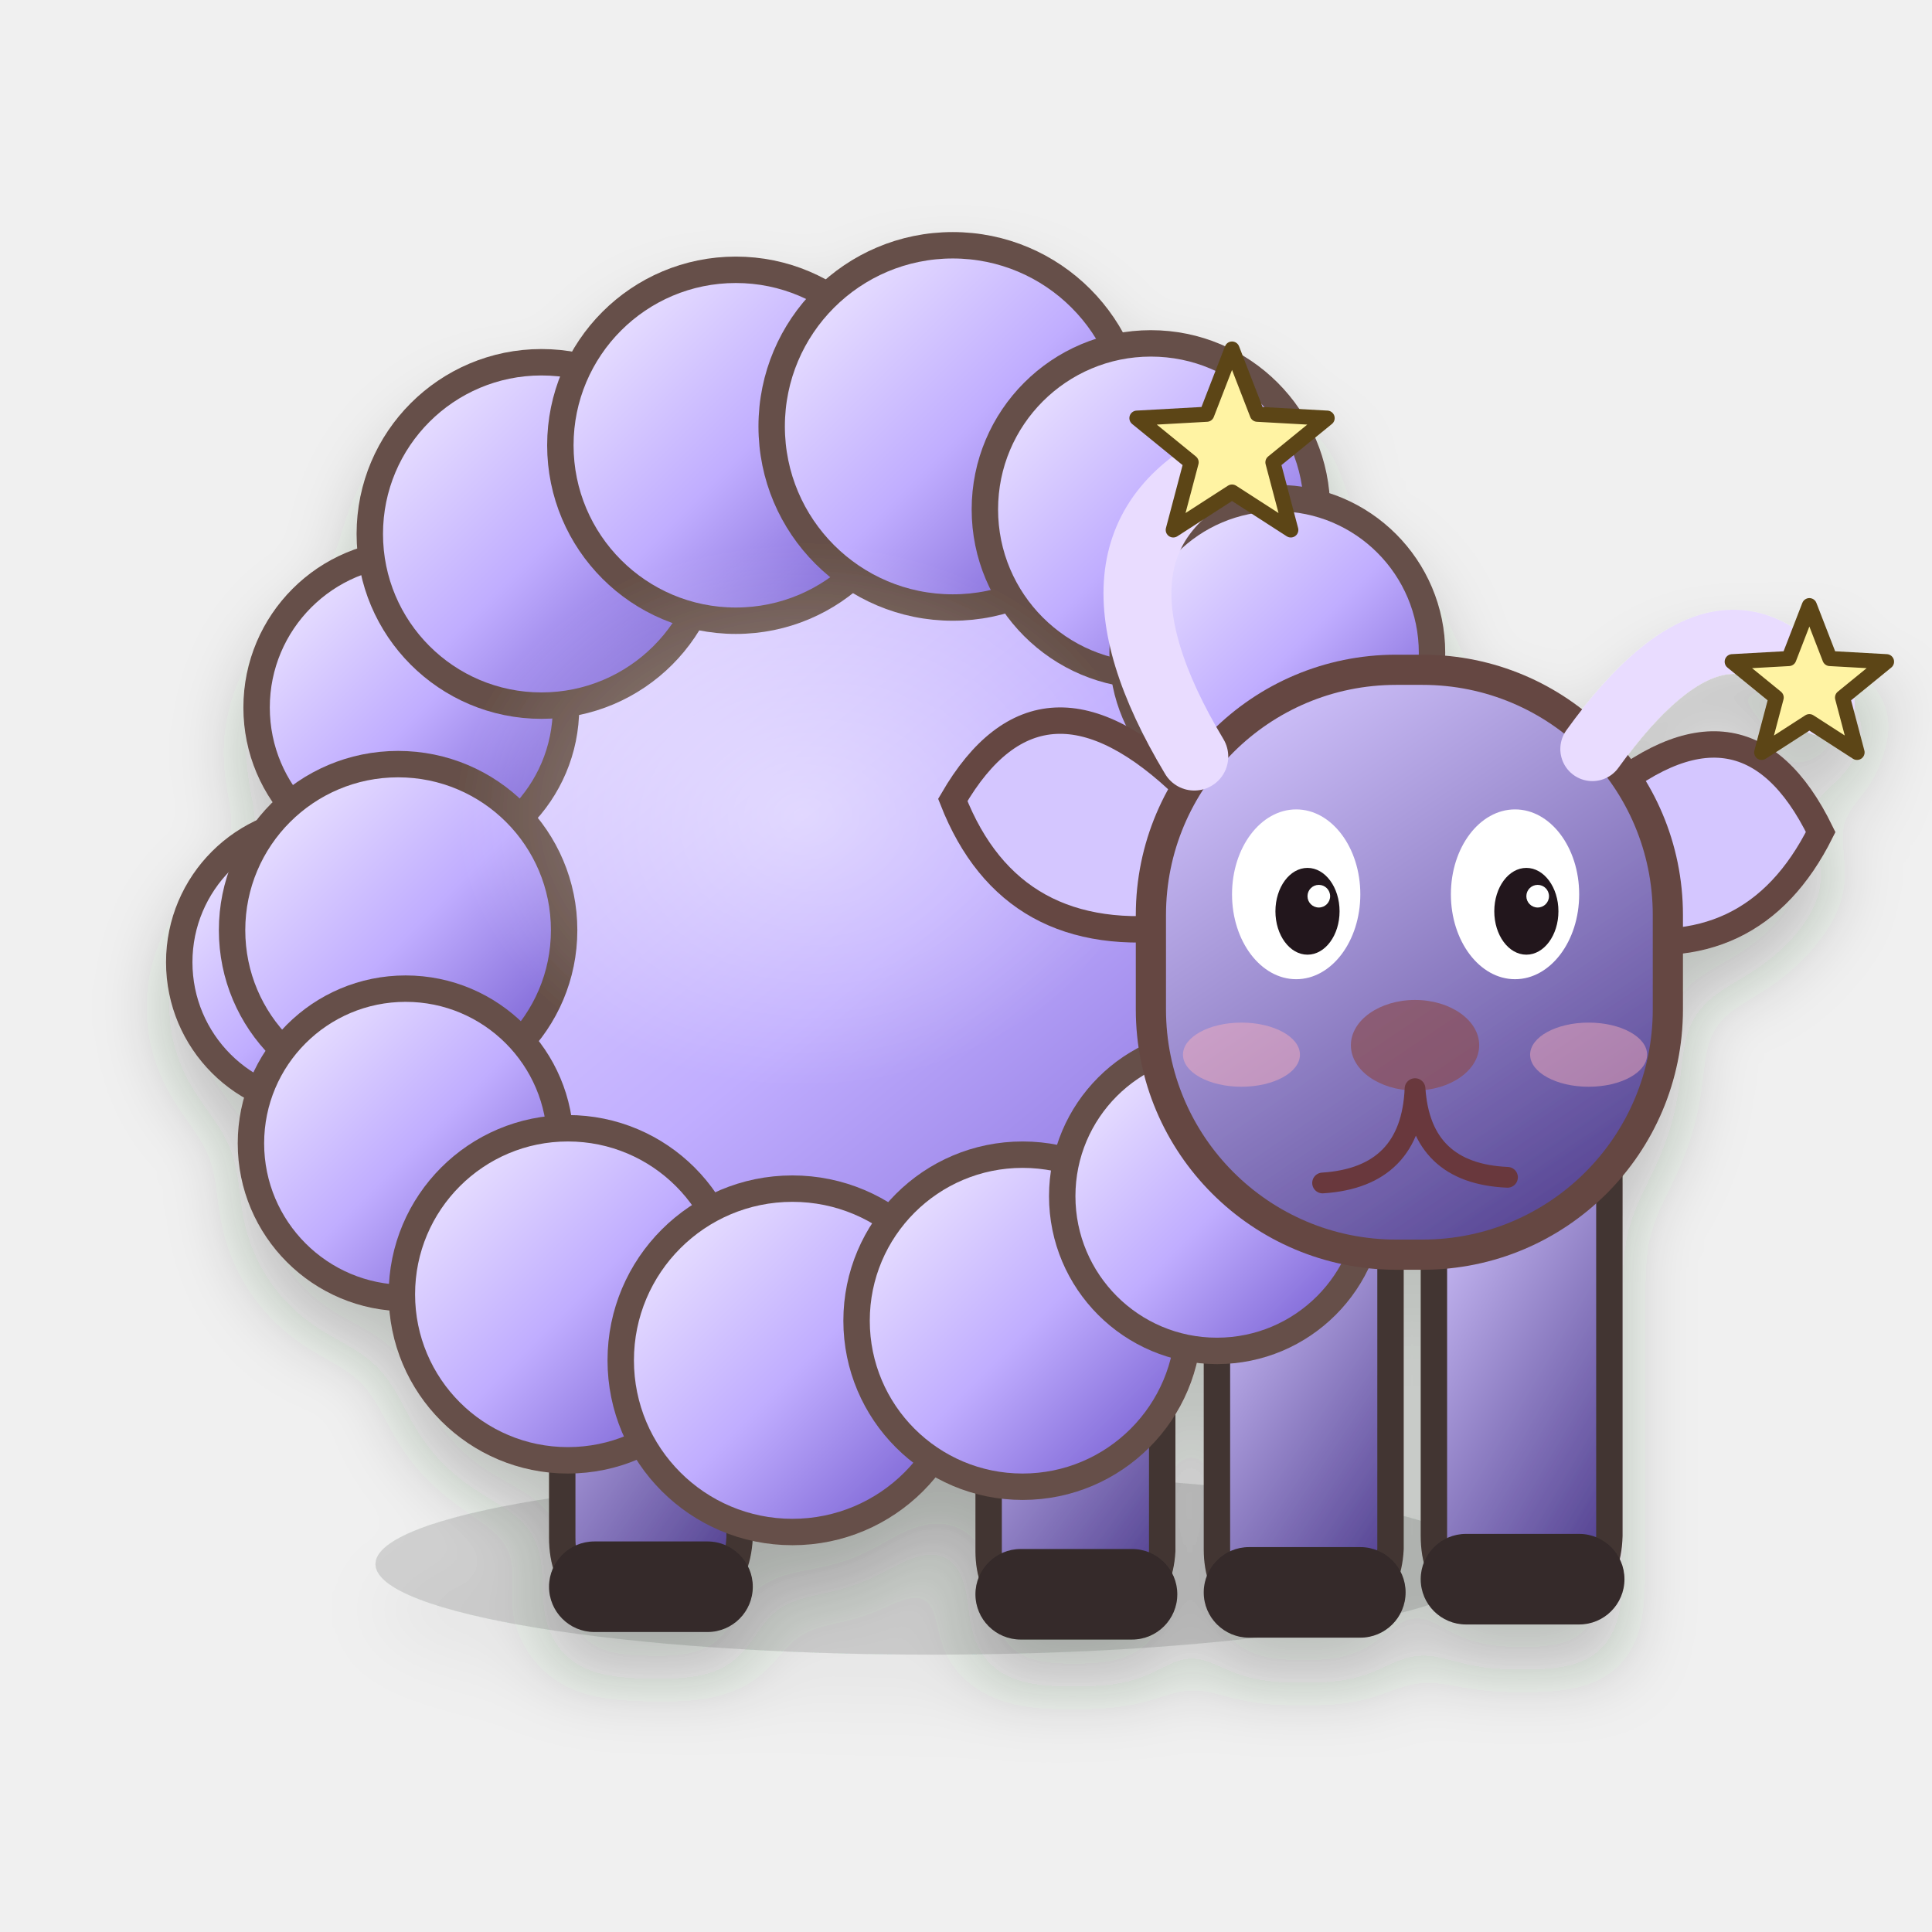
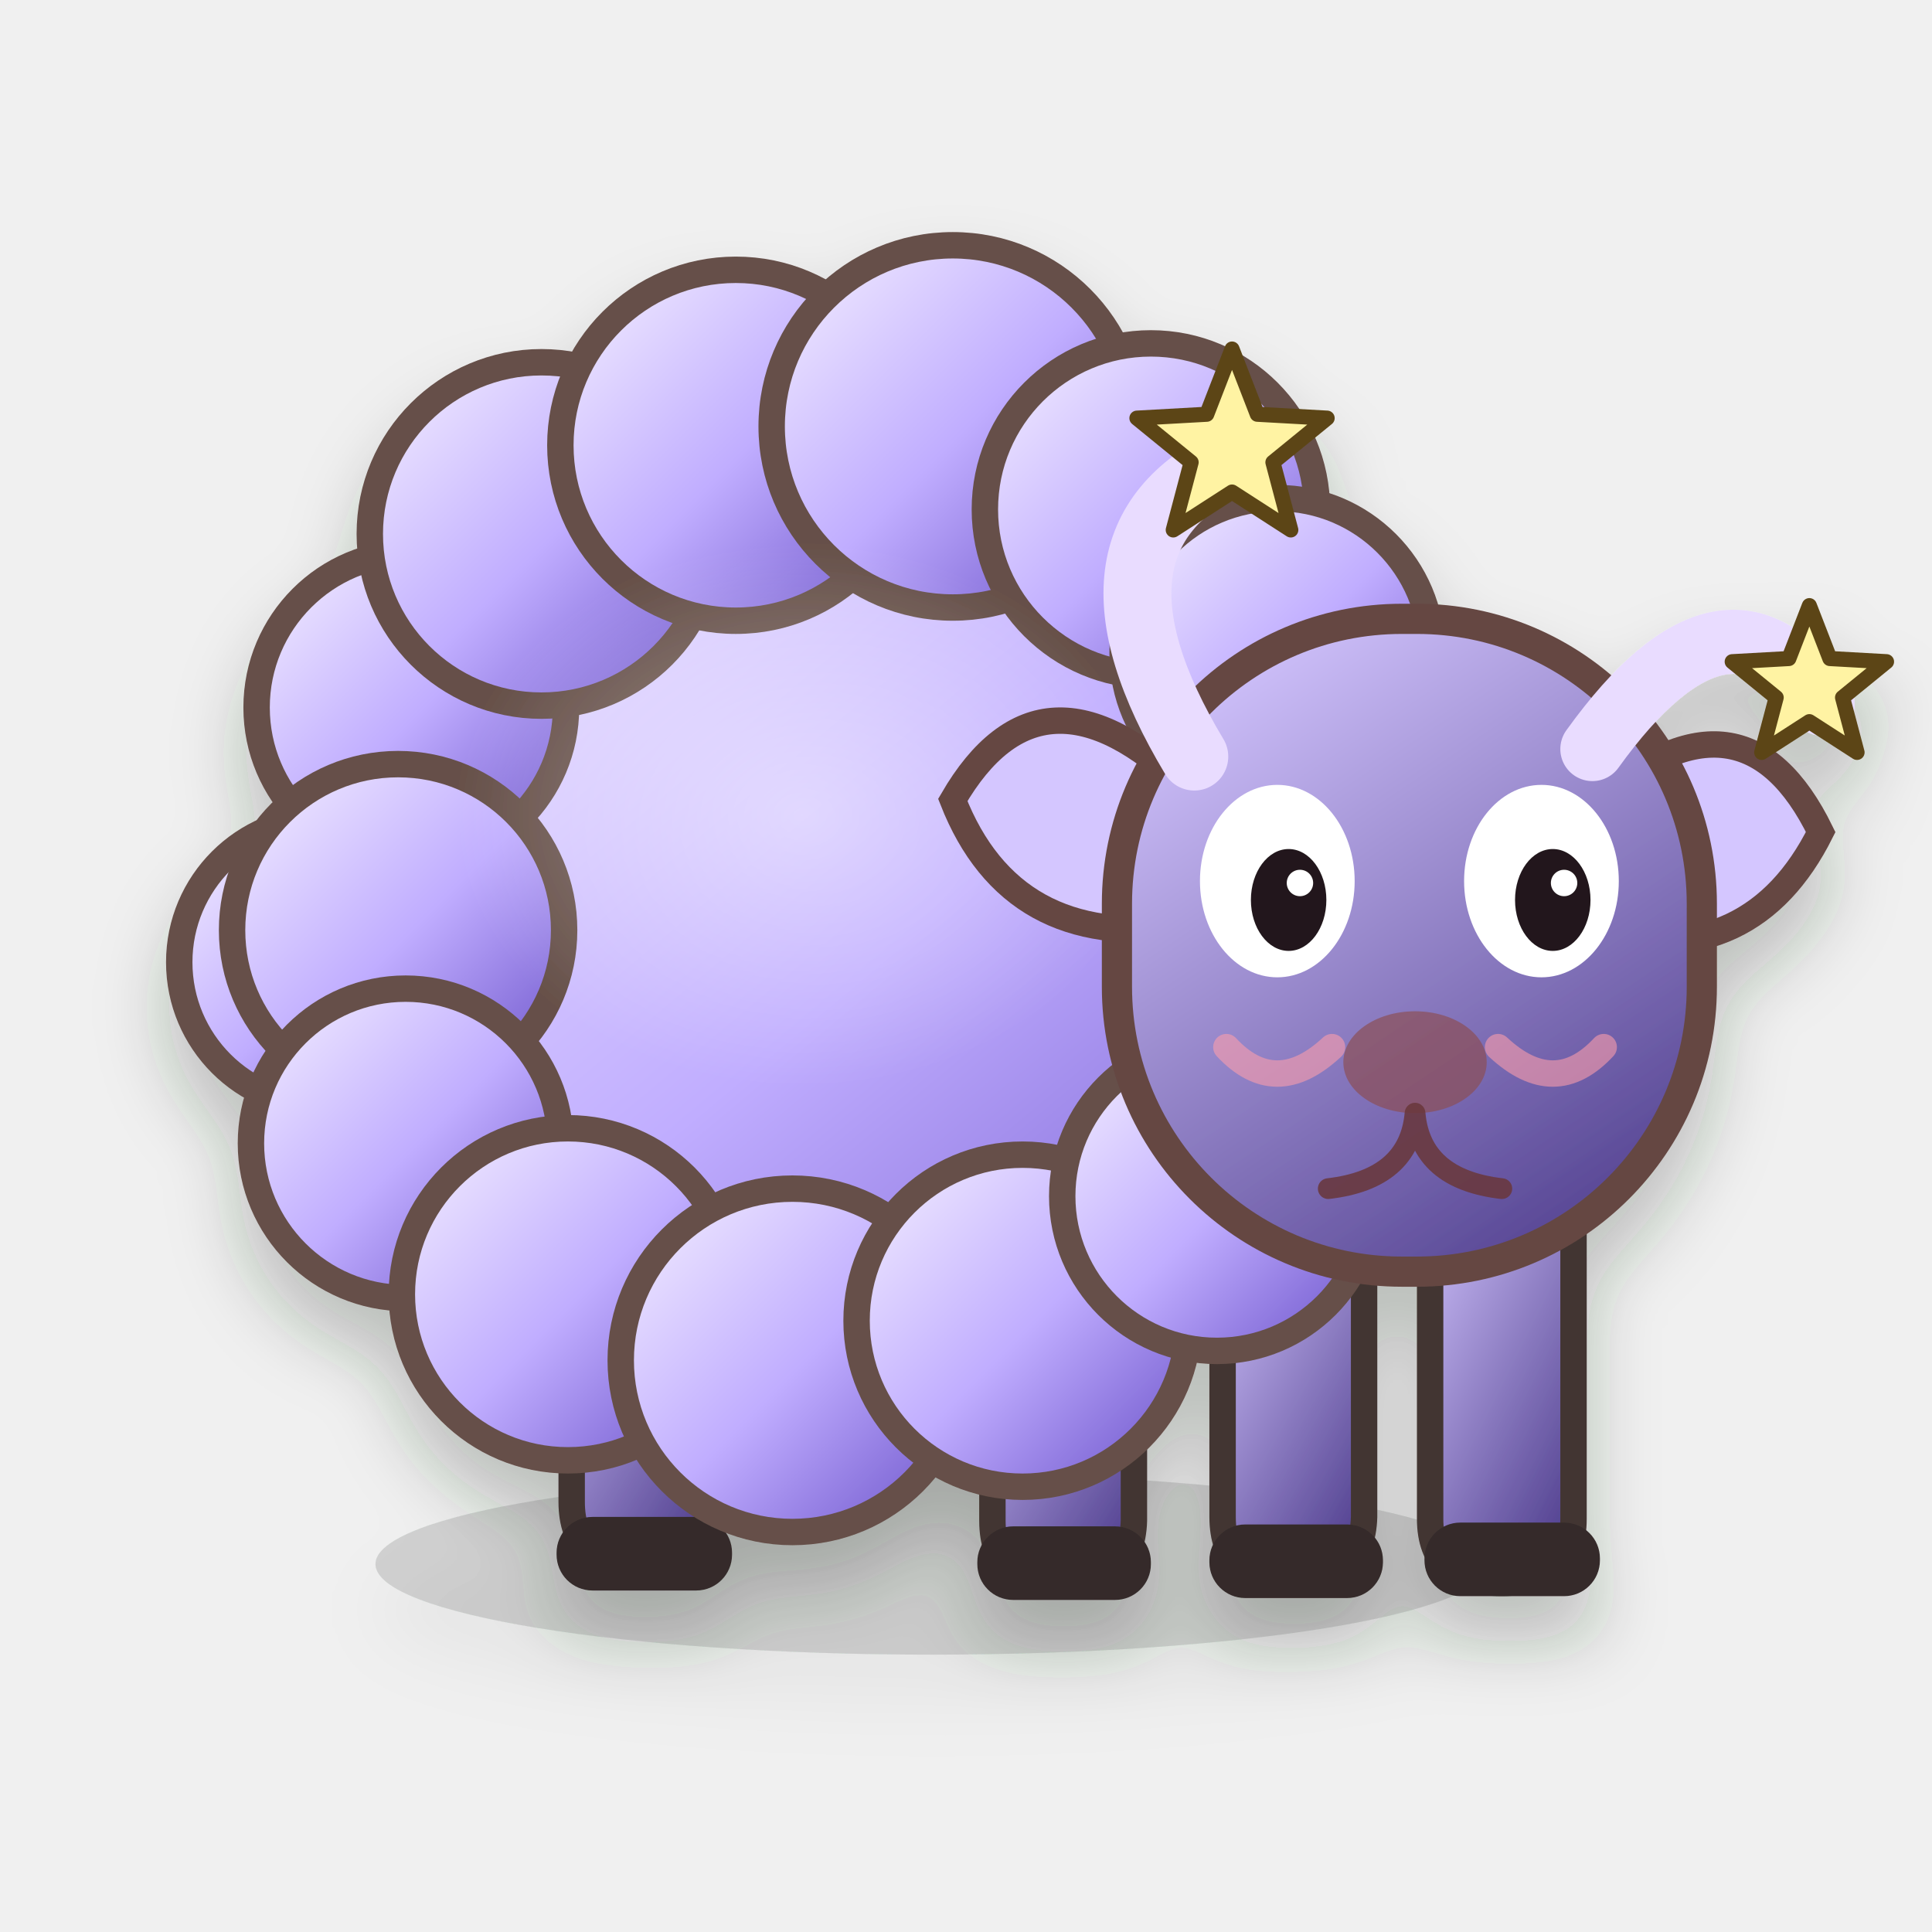
<svg xmlns="http://www.w3.org/2000/svg" width="1024" height="1024" viewBox="0 0 1024 1024" role="img" aria-labelledby="title-05">
  <defs>
    <linearGradient id="fur" x1="0" y1="0" x2="1" y2="1">
      <stop stop-color="#f6f1ff" />
      <stop offset=".52" stop-color="#c0adff" />
      <stop offset="1" stop-color="#684fc7" />
    </linearGradient>
    <linearGradient id="face" x1=".2" y1="0" x2=".8" y2="1">
      <stop stop-color="#d4c6ff" />
      <stop offset="1" stop-color="#51408f" />
    </linearGradient>
    <linearGradient id="accent" x1="0" y1="0" x2="1" y2="1">
      <stop stop-color="#ffe778" />
      <stop offset="1" stop-color="#8d71e8" />
    </linearGradient>
    <linearGradient id="accent2" x1="0" y1="0" x2="0" y2="1">
      <stop stop-color="#8d71e8" />
      <stop offset="1" stop-color="#ffe778" />
    </linearGradient>
    <linearGradient id="rainbow">
      <stop stop-color="#ff6767" />
      <stop offset=".26" stop-color="#ffdc58" />
      <stop offset=".52" stop-color="#4dcf7b" />
      <stop offset=".76" stop-color="#5ba8ff" />
      <stop offset="1" stop-color="#cf76f4" />
    </linearGradient>
    <linearGradient id="aurora">
      <stop stop-color="#71f5e4" />
      <stop offset=".5" stop-color="#71bfff" />
      <stop offset="1" stop-color="#c181ff" />
    </linearGradient>
    <linearGradient id="galaxy">
      <stop stop-color="#151d4b" />
      <stop offset=".52" stop-color="#5441a8" />
      <stop offset="1" stop-color="#df65bc" />
    </linearGradient>
    <linearGradient id="ice" x1="0" y1="0" x2="1" y2="1">
      <stop stop-color="#fff" />
      <stop offset=".35" stop-color="#bcecff" />
      <stop offset=".7" stop-color="#8dbef7" />
      <stop offset="1" stop-color="#d7f8ff" />
    </linearGradient>
    <linearGradient id="nzstripe">
      <stop stop-color="#101820" />
      <stop offset=".45" stop-color="#101820" />
      <stop offset=".46" stop-color="#f6d35d" />
      <stop offset=".66" stop-color="#f6d35d" />
      <stop offset=".67" stop-color="#4eaa70" />
    </linearGradient>
    <radialGradient id="shine">
      <stop stop-color="#fff" stop-opacity=".75" />
      <stop offset="1" stop-color="#fff" stop-opacity="0" />
    </radialGradient>
    <filter id="shadow" x="-25%" y="-25%" width="150%" height="165%">
      <feDropShadow dx="0" dy="24" stdDeviation="18" flood-color="#243127" flood-opacity=".25" />
    </filter>
+     <style>
+       .sheep-body { transform-box: fill-box; transform-origin: 50% 100%; }
+       .sheep-body { animation: bodyFloat 1.15s ease-in-out infinite; }
+       .sheep-ear-left, .sheep-ear-right { transform-box: fill-box; transform-origin: 50% 100%; }
+       .sheep-ear-left { animation: earLeft 2.8s ease-in-out infinite; }
+       .sheep-ear-right { animation: earRight 3.1s ease-in-out infinite; }
+       .leg-front-a, .leg-back-a { transform-box: fill-box; transform-origin: 50% 8%; animation: legFront .58s ease-in-out infinite; }
+       .leg-front-b, .leg-back-b { transform-box: fill-box; transform-origin: 50% 8%; animation: legBack .58s ease-in-out infinite; animation-delay: 0.00s; }
+       .blink-line, .surprised-mouth { animation-delay: 0.68s; }
+       @keyframes bodyFloat { 0%, 100% { transform: translateY(0); } 45% { transform: translateY(-4px); } 70% { transform: translateY(1px); } }
+       @keyframes earLeft { 0%, 100% { transform: rotate(-7deg); } 48% { transform: rotate(3deg); } 56% { transform: rotate(-1deg); } }
+       @keyframes earRight { 0%, 100% { transform: rotate(8deg); } 52% { transform: rotate(-4deg); } 60% { transform: rotate(1deg); } }
+       @keyframes legFront { 0%, 100% { transform: rotate(7deg) translateY(0); } 45% { transform: rotate(-9deg) translateY(-4px); } 70% { transform: rotate(2deg) translateY(1px); } }
+       @keyframes legBack { 0%, 100% { transform: rotate(-8deg) translateY(0); } 45% { transform: rotate(9deg) translateY(-4px); } 70% { transform: rotate(-2deg) translateY(1px); } }
+     </style>
  </defs>
  <g filter="url(#shadow)">
    <ellipse cx="494" cy="829" rx="295" ry="48" fill="#243127" opacity=".16" />
    <g stroke="#433632" stroke-width="14" stroke-linejoin="round">
-       <path d="M298 630v185q0 39 46 39t48-39V640" fill="url(#face)" />
-       <path d="M524 653v169q0 37 45 37t47-37V649" fill="url(#face)" />
-       <path d="M645 638v183q0 38 45 38t47-38V629" fill="url(#face)" />
-       <path d="M760 607v207q0 39 46 39t47-39V591" fill="url(#face)" />
+       <g class="leg-front-a">
+         <path d="M303 620v176q0 34 37 34t38-34V626" fill="url(#face)" />
+       </g>
+       <g class="leg-back-a">
+         <path d="M526 638v168q0 34 37 34t38-34V638" fill="url(#face)" />
+       </g>
+       <g class="leg-front-b">
+         <path d="M648 625v179q0 34 37 34t38-34V617" fill="url(#face)" />
+       </g>
+       <g class="leg-back-b">
+         <path d="M758 600v205q0 34 38 34t38-34V586" fill="url(#face)" />
+       </g>
    </g>
    <g fill="#342b2b">
-       <rect x="291" y="817" width="108" height="48" rx="24" />
-       <rect x="517" y="821" width="107" height="48" rx="24" />
-       <rect x="638" y="820" width="107" height="48" rx="24" />
-       <rect x="753" y="813" width="108" height="48" rx="24" />
+       <rect x="295" y="804" width="93" height="39" rx="19" />
+       <rect x="518" y="809" width="92" height="39" rx="19" />
+       <rect x="641" y="808" width="92" height="39" rx="19" />
+       <rect x="755" y="807" width="93" height="39" rx="19" />
    </g>
-     <circle cx="171" cy="510" r="76" fill="url(#fur)" stroke="#665049" stroke-width="14" />
-     <ellipse cx="448" cy="505" rx="290" ry="244" fill="url(#fur)" stroke="#665049" stroke-width="16" />
-     <g fill="url(#fur)" stroke="#665049" stroke-width="14">
-       <circle cx="218" cy="375" r="82" />
-       <circle cx="287" cy="283" r="91" />
-       <circle cx="390" cy="236" r="93" />
-       <circle cx="505" cy="226" r="96" />
-       <circle cx="610" cy="270" r="88" />
-       <circle cx="677" cy="346" r="82" />
-       <circle cx="211" cy="493" r="88" />
-       <circle cx="215" cy="606" r="82" />
-       <circle cx="301" cy="686" r="88" />
-       <circle cx="420" cy="721" r="91" />
-       <circle cx="542" cy="700" r="88" />
-       <circle cx="645" cy="634" r="82" />
+     <g class="sheep-body">
+       <circle cx="171" cy="510" r="76" fill="url(#fur)" stroke="#665049" stroke-width="14" />
+       <ellipse cx="448" cy="505" rx="290" ry="244" fill="url(#fur)" stroke="#665049" stroke-width="16" />
+       <g fill="url(#fur)" stroke="#665049" stroke-width="14">
+         <circle cx="218" cy="375" r="82" />
+         <circle cx="287" cy="283" r="91" />
+         <circle cx="390" cy="236" r="93" />
+         <circle cx="505" cy="226" r="96" />
+         <circle cx="610" cy="270" r="88" />
+         <circle cx="677" cy="346" r="82" />
+         <circle cx="211" cy="493" r="88" />
+         <circle cx="215" cy="606" r="82" />
+         <circle cx="301" cy="686" r="88" />
+         <circle cx="420" cy="721" r="91" />
+         <circle cx="542" cy="700" r="88" />
+         <circle cx="645" cy="634" r="82" />
+       </g>
+       <ellipse cx="425" cy="432" rx="183" ry="145" fill="url(#shine)" opacity=".55" />
+       <path class="sheep-ear-left" d="M629 418q-77-75-124 6 31 79 121 67z" fill="#d4c6ff" stroke="#654743" stroke-width="14" />
+       <path class="sheep-ear-right" d="M846 425q78-68 119 16-36 72-116 55z" fill="#d4c6ff" stroke="#654743" stroke-width="14" />
+       <rect x="592" y="328" width="310" height="346" rx="151" fill="url(#face)" stroke="#654743" stroke-width="16" />
+       <ellipse cx="677" cy="467" rx="41" ry="51" fill="#fff" />
+       <ellipse cx="817" cy="467" rx="41" ry="51" fill="#fff" />
+       <ellipse cx="683" cy="477" rx="20" ry="27" fill="#21191b">
+         <animate attributeName="cx" values="683;690;683;677;683" dur="3.7s" repeatCount="indefinite" />
+       </ellipse>
+       <ellipse cx="823" cy="477" rx="20" ry="27" fill="#21191b">
+         <animate attributeName="cx" values="823;830;823;817;823" dur="3.7s" repeatCount="indefinite" />
+       </ellipse>
+       <circle cx="689" cy="468" r="7" fill="#fff" />
+       <circle cx="829" cy="468" r="7" fill="#fff" />
+       <path class="blink-line" d="M641 477q36 24 72 0M781 477q36 24 72 0" fill="none" stroke="#51408f" stroke-width="14" stroke-linecap="round" opacity="0">
+         <animate attributeName="opacity" values="0;0;1;1;0;0" keyTimes="0;.39;.43;.48;.53;1" dur="4.9s" repeatCount="indefinite" />
+       </path>
+       <ellipse cx="750" cy="563" rx="38" ry="27" fill="#8b4f56" opacity=".7" />
+       <path d="M750 590q-3 35-46 40m46-40q3 35 46 40" fill="none" stroke="#69383d" stroke-width="11" stroke-linecap="round" opacity=".88">
+         <animate attributeName="opacity" values=".88;.88;0;0;.88;.88" keyTimes="0;.39;.43;.48;.53;1" dur="5.9s" repeatCount="indefinite" />
+       </path>
+       <ellipse class="surprised-mouth" cx="750" cy="604" rx="25" ry="32" fill="#69383d" opacity="0">
+         <animate attributeName="opacity" values="0;0;1;1;0;0" keyTimes="0;.39;.43;.48;.53;1" dur="5.9s" repeatCount="indefinite" />
+       </ellipse>
+       <path d="M706 555q-30 28-56 0M794 555q30 28 56 0" fill="none" stroke="#ff9eaa" stroke-width="14" stroke-linecap="round" opacity=".58" />
+       <path d="M633 401q-69-115 20-157" fill="none" stroke="#e9dcff" stroke-width="36" stroke-linecap="round" />
+       <path d="M844 397q72-100 122-24" fill="none" stroke="#e9dcff" stroke-width="34" stroke-linecap="round" />
+       <polygon points="653,185 666.396,219.563 703.406,221.622 674.675,245.042 684.153,280.878 653,260.79 621.847,280.878 631.325,245.042 602.594,221.622 639.604,219.563" fill="#fff3a3" stroke="#5b4518" stroke-width="8" stroke-linejoin="round" />
+       <polygon points="959,321 969.868,349.041 999.895,350.712 976.585,369.714 984.275,398.788 959,382.49 933.725,398.788 941.415,369.714 918.105,350.712 948.132,349.041" fill="#fff3a3" stroke="#5b4518" stroke-width="8" stroke-linejoin="round" />
    </g>
-     <ellipse cx="425" cy="432" rx="183" ry="145" fill="url(#shine)" opacity=".55" />
-     <path d="M629 418q-77-75-124 6 31 79 121 67z" fill="#d4c6ff" stroke="#654743" stroke-width="14" />
-     <path d="M846 425q78-68 119 16-36 72-116 55z" fill="#d4c6ff" stroke="#654743" stroke-width="14" />
-     <rect x="610" y="355" width="274" height="310" rx="130" fill="url(#face)" stroke="#654743" stroke-width="16" />
-     <ellipse cx="687" cy="474" rx="34" ry="45" fill="#fff" />
-     <ellipse cx="803" cy="474" rx="34" ry="45" fill="#fff" />
-     <ellipse cx="693" cy="483" rx="17" ry="23" fill="#21191b" />
-     <ellipse cx="809" cy="483" rx="17" ry="23" fill="#21191b" />
-     <circle cx="699" cy="475" r="6" fill="#fff" />
-     <circle cx="815" cy="475" r="6" fill="#fff" />
-     <ellipse cx="750" cy="554" rx="34" ry="24" fill="#8b4f56" opacity=".72" />
-     <path d="M750 577q-2 47-49 50m49-50q3 45 49 47" fill="none" stroke="#69383d" stroke-width="11" stroke-linecap="round" />
-     <ellipse cx="658" cy="559" rx="31" ry="17" fill="#ffb1bb" opacity=".45" />
-     <ellipse cx="842" cy="559" rx="31" ry="17" fill="#ffb1bb" opacity=".45" />
-     <path d="M633 401q-69-115 20-157" fill="none" stroke="#e9dcff" stroke-width="36" stroke-linecap="round" />
-     <path d="M844 397q72-100 122-24" fill="none" stroke="#e9dcff" stroke-width="34" stroke-linecap="round" />
-     <polygon points="653,185 666.396,219.563 703.406,221.622 674.675,245.042 684.153,280.878 653,260.79 621.847,280.878 631.325,245.042 602.594,221.622 639.604,219.563" fill="#fff3a3" stroke="#5b4518" stroke-width="8" stroke-linejoin="round" />
-     <polygon points="959,321 969.868,349.041 999.895,350.712 976.585,369.714 984.275,398.788 959,382.49 933.725,398.788 941.415,369.714 918.105,350.712 948.132,349.041" fill="#fff3a3" stroke="#5b4518" stroke-width="8" stroke-linejoin="round" />
  </g>
</svg>
